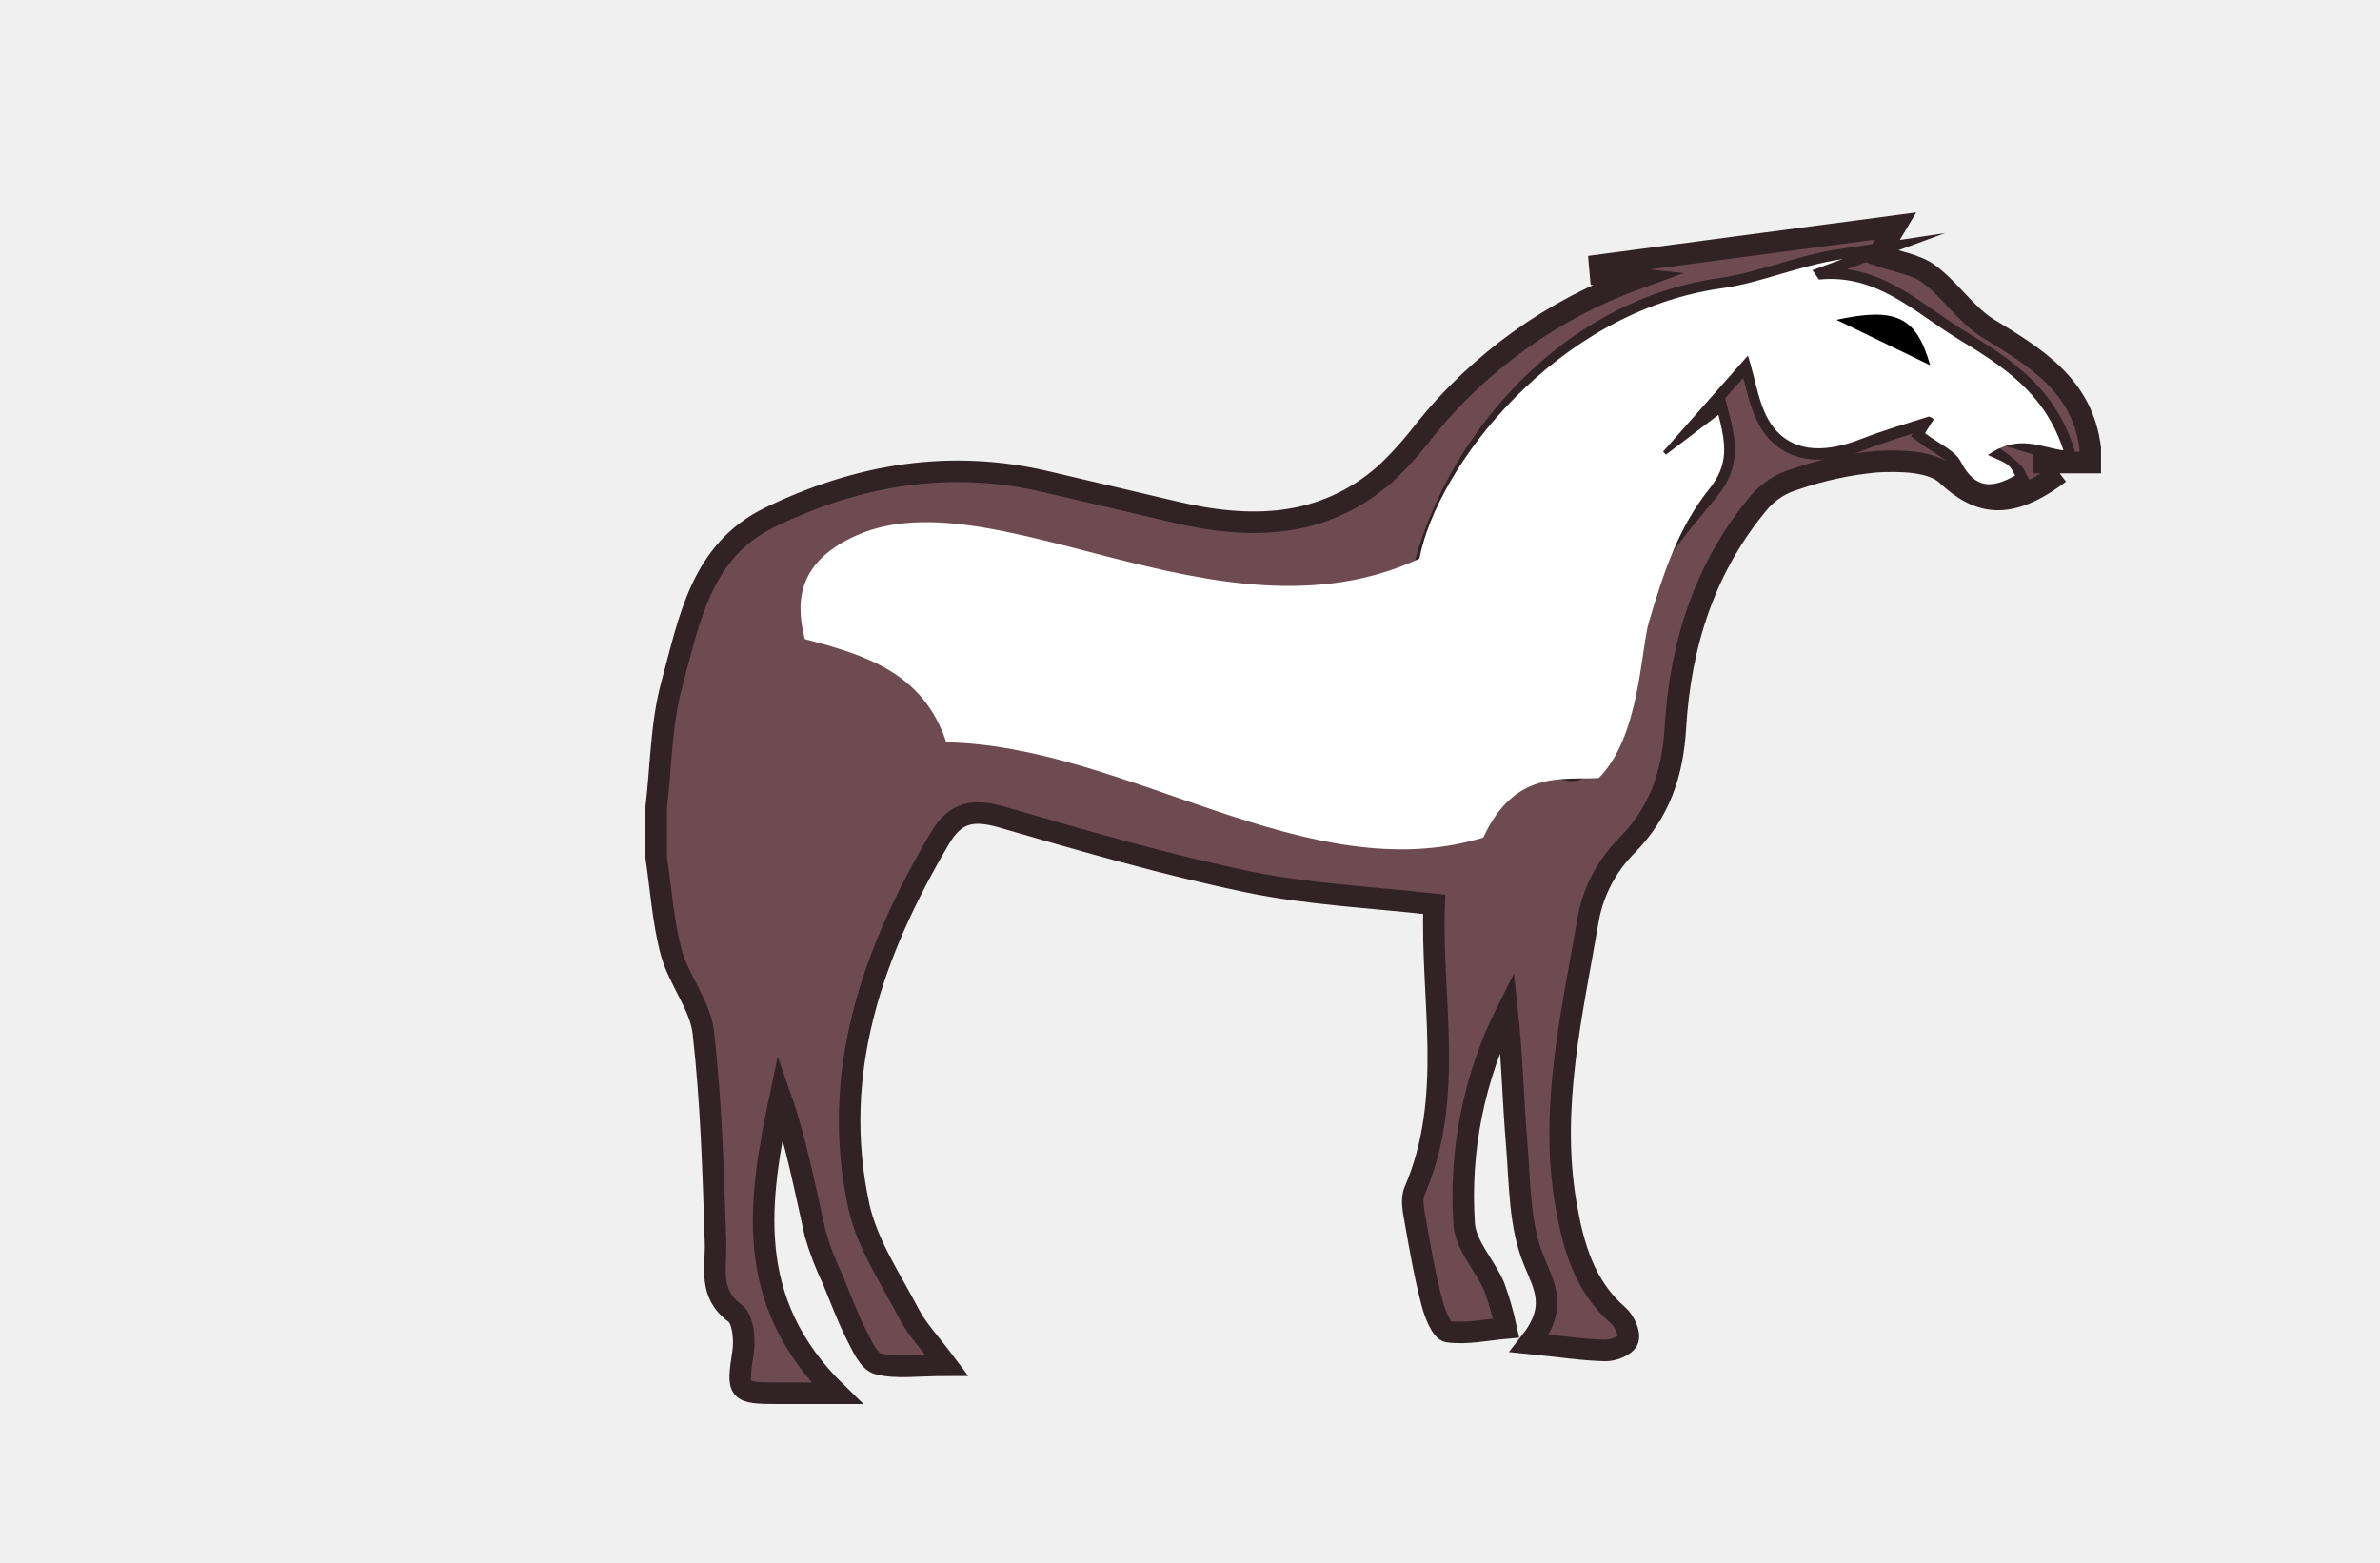
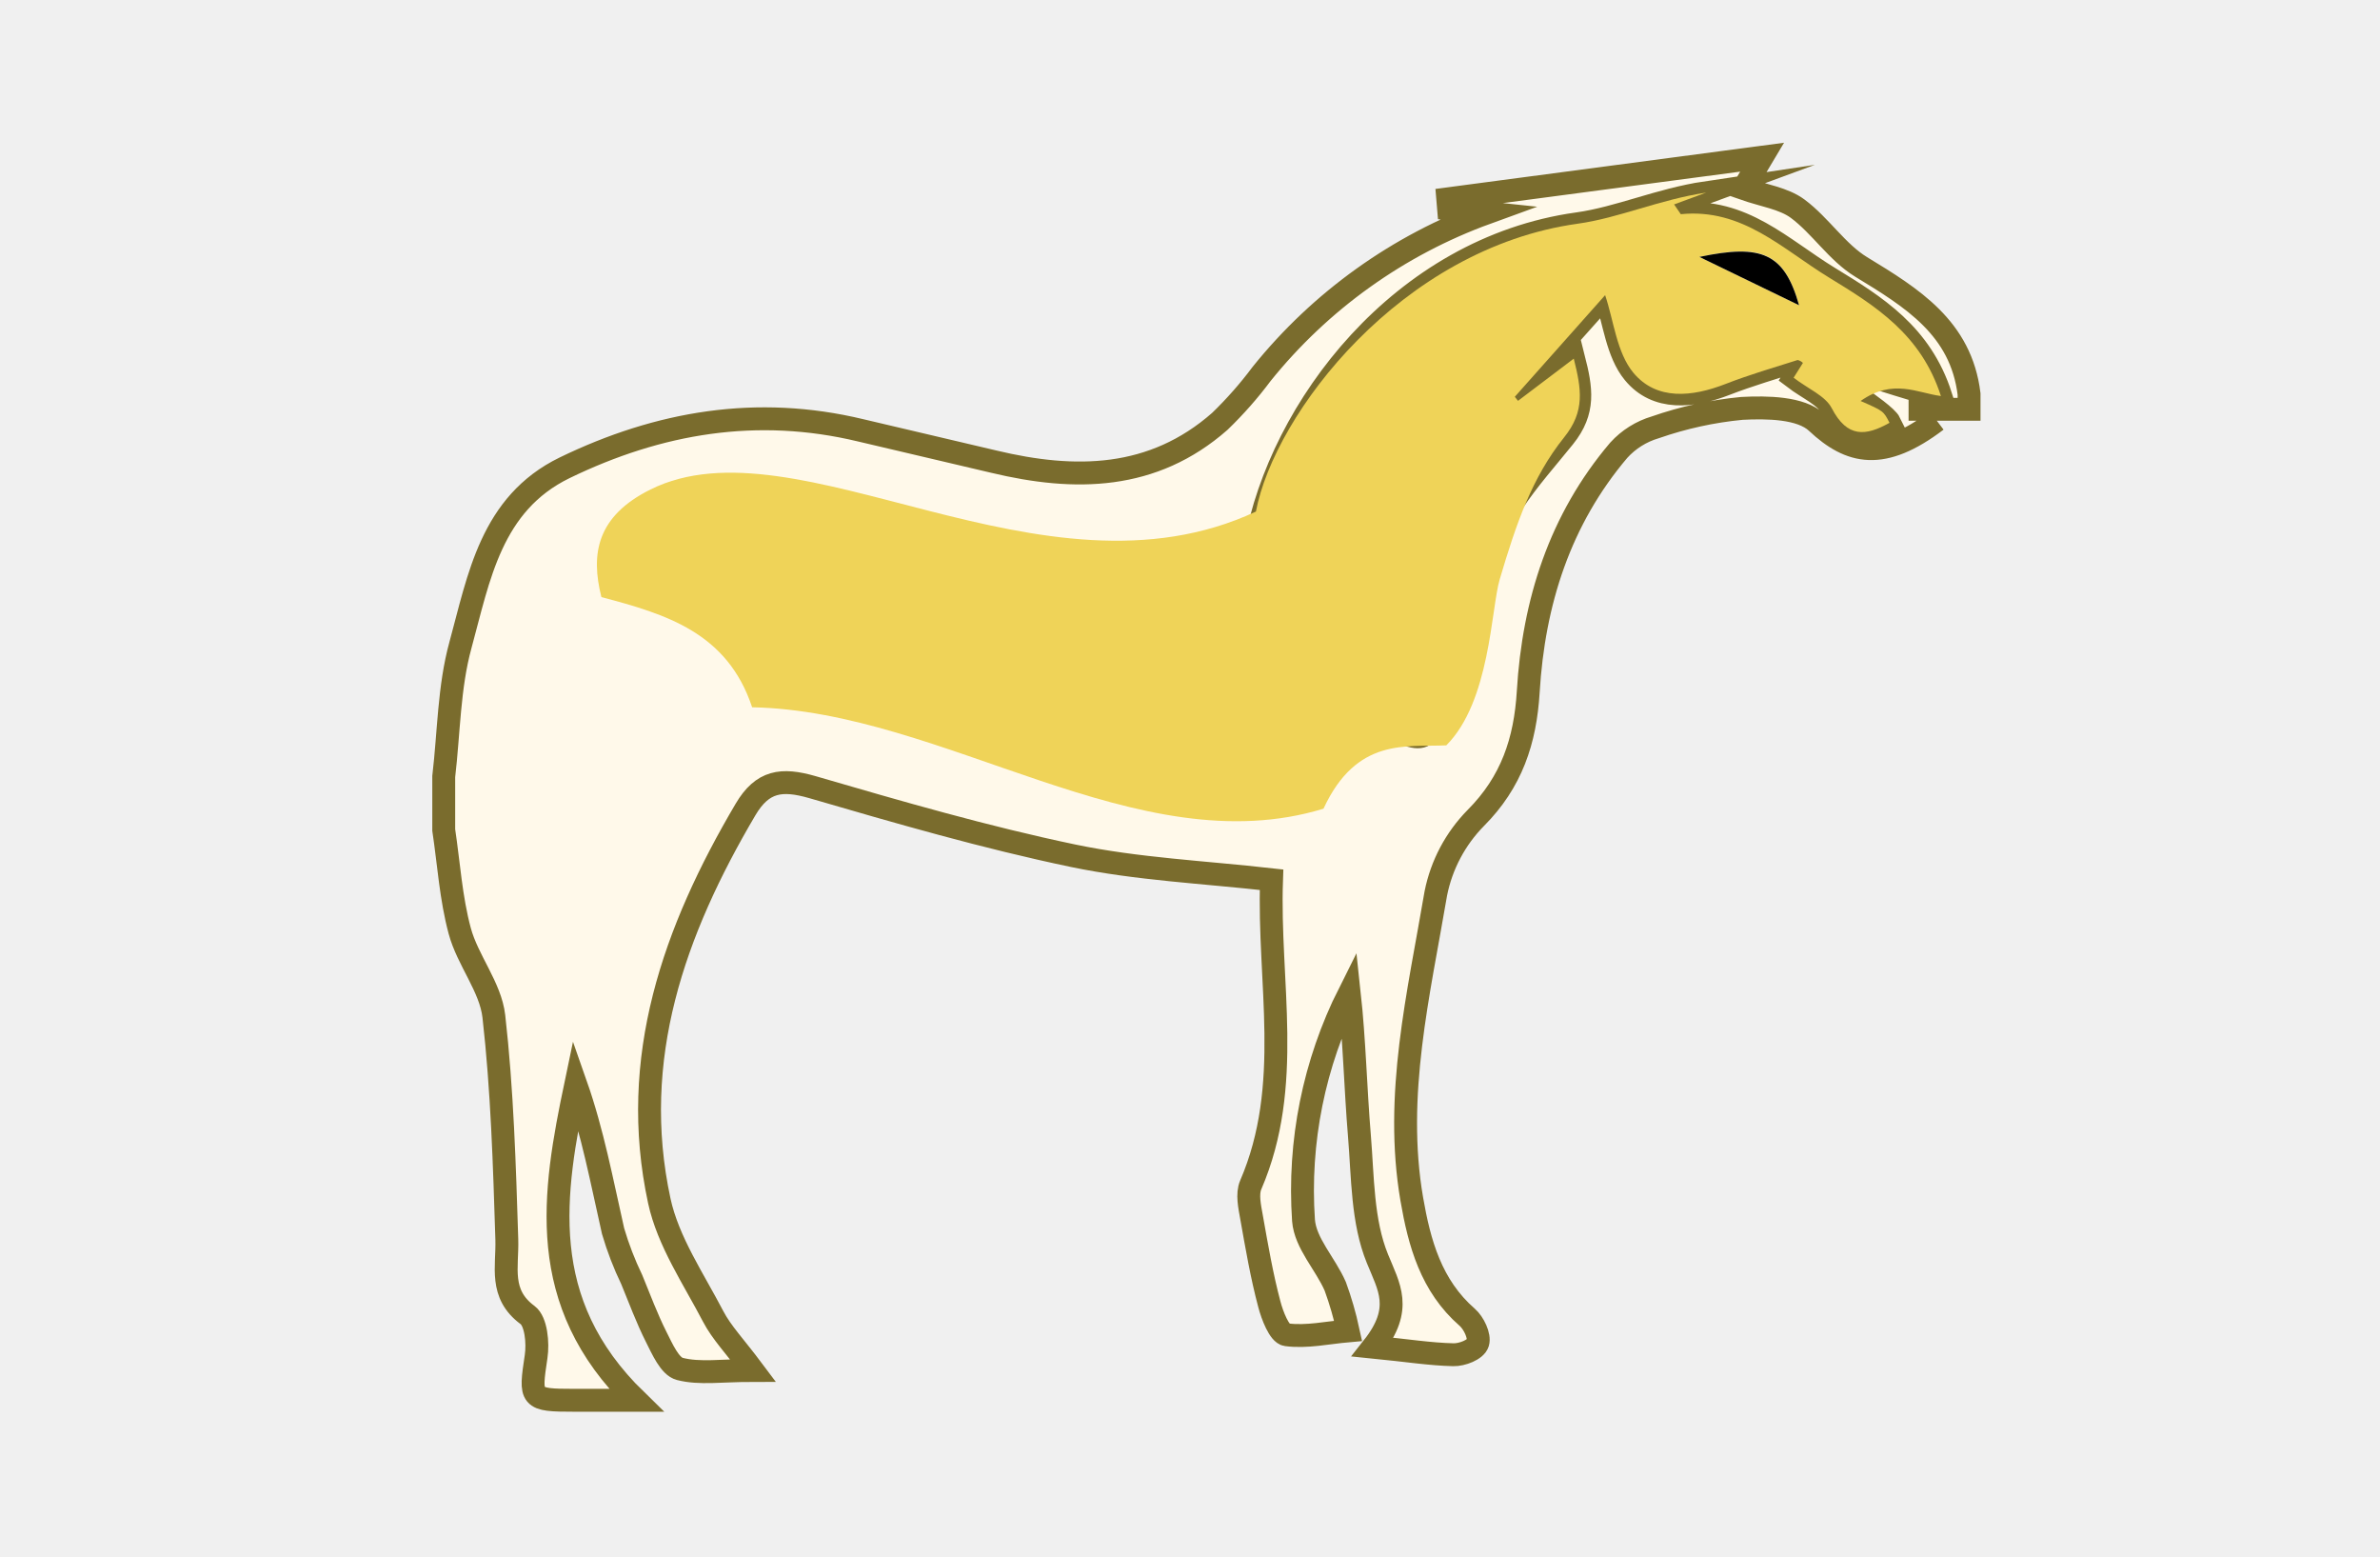
- <svg xmlns="http://www.w3.org/2000/svg" id="Layer_1" data-name="Layer 1" viewBox="0 0 332 218">
+ <svg xmlns="http://www.w3.org/2000/svg" id="Layer_1" data-name="Layer 1" viewBox="0 0 312 204">
  <defs>
-     <style>.cls-1{fill:#6d4b51;stroke:#302225;stroke-miterlimit:10;stroke-width:3px;}.cls-2{fill:#fff;}</style>
+     <style>.cls-1{fill:#fff9ea;stroke:#7a6c2d;stroke-miterlimit:10;stroke-width:3px;}.cls-2{fill:#efd358;}</style>
  </defs>
-   <path class="cls-1" d="M287.29,66c-7.05,5.35-11.32,4.38-15.73.24-2.07-1.94-6.49-2-9.8-1.83a48.6,48.6,0,0,0-11.39,2.46,10.49,10.49,0,0,0-4.79,3c-7.73,9.1-11.17,19.94-11.87,31.66-0.39,6.42-2.17,11.82-6.89,16.55a19.55,19.55,0,0,0-5.22,9.85c-2.25,13.23-5.49,26.48-3.16,40.07,1,5.78,2.53,11.37,7.27,15.5,0.86,0.75,1.67,2.45,1.39,3.36s-2.08,1.58-3.2,1.55c-3.06-.07-6.12-0.56-10.54-1,4-5.06,2.07-7.9.58-11.59-2-4.89-1.91-10.67-2.36-16.1-0.52-6.22-.65-12.47-1.33-18.71a57.58,57.58,0,0,0-6,29.79c0.23,3,2.87,5.69,4.16,8.64a44.54,44.54,0,0,1,1.69,5.84c-2.71.24-5.46,0.86-8.09,0.51-0.93-.12-1.86-2.54-2.24-4-1-3.75-1.65-7.57-2.33-11.39-0.25-1.39-.62-3.06-0.11-4.24,5.63-13.06,2.25-26.59,2.73-40-8.92-1-17.58-1.39-26-3.14-11.53-2.41-22.89-5.7-34.21-9-4-1.15-6.53-.83-8.75,2.94-9.38,15.9-15.33,32.63-11.3,51.29,1.15,5.31,4.48,10.19,7.06,15.14,1.1,2.11,2.83,3.89,5.22,7.08-4.15,0-7,.47-9.59-0.2-1.32-.34-2.3-2.62-3.1-4.2-1.22-2.42-2.17-5-3.2-7.5a41.71,41.71,0,0,1-2.45-6.36c-1.46-6.44-2.67-12.94-4.89-19.25-3,14.32-5.34,28.53,7.91,41.42-3.94,0-6,0-8.11,0-5.86,0-5.83-.18-5-5.73,0.27-1.78,0-4.61-1.12-5.44-3.76-2.78-2.61-6.31-2.72-9.91-0.31-9.76-.6-19.55-1.7-29.24-0.44-3.84-3.43-7.33-4.47-11.18-1.16-4.29-1.44-8.82-2.1-13.24v-7c0.68-5.76.67-11.7,2.19-17.23,2.42-8.84,4-18.53,13.65-23.23,12.37-6,25.24-8.17,38.79-4.92,5.82,1.39,11.66,2.72,17.48,4.11,10.65,2.55,20.86,2.43,29.63-5.28a51.19,51.19,0,0,0,5.49-6.12,67.4,67.4,0,0,1,29.5-21.07l-5-.53L223.15,37l41.28-5.47L262,35.61c2.65,0.93,5.26,1.27,7.11,2.64,3,2.23,5.17,5.71,8.32,7.63,6.66,4.05,13.1,8,14.15,16.66v2h-7.93m-51.25-1.11L232,63l11.88-13.31c1.15,3.37,1.52,7.53,3.71,10.18,3,3.65,7.69,3.17,12.05,1.47,3.1-1.2,6.31-2.13,9.48-3.15a1.51,1.51,0,0,1,.69.38l-1.22,1.94c1.86,1.42,4.11,2.33,5,4,2,3.93,4.46,3.66,7.57,1.91-0.75-1.55-9.1-6.42-10-8.19,3.33,0.43,13.58,4.28,16.69,4.68-2.61-8.11-8.52-11.77-14.69-15.54S261.82,38.16,253.74,39l-0.88-1.28,4.21-1.55c-6.15.92-11.39,3.32-16.86,4.08-23.09,3.21-39,24.18-42.22,42.08-1.31,7.38-2.42,15.71,4.8,20.66,6.07,4.16,7.85,1.36,14.77,4.08,4.5,1.77,2.86-2.46,3.19-7.25,0.46-6.64,6.62-4.52,7-12.5,0.36-7.6,6.48-13.86,10.7-19.12,2.76-3.43,2.27-6.32,1.26-10.31Z" />
-   <path class="cls-2" d="M232.39,63.43l7.33-5.56c1,4,1.5,6.88-1.26,10.31-4.22,5.26-6.29,11.32-8.45,18.62-1.14,3.86-1.25,16-7,21.75-5.25.25-11.75-1.09-16.1,8.3-24.4,7.45-49.65-12.8-74.9-13.29-3.25-9.75-11.25-12.15-19.75-14.4-1.43-5.66-.61-10.6,6.43-14.1C137.93,65.47,170,91,198,77.94c2.46-12.89,19.08-34.51,42.17-37.72,5.47-.76,10.71-3.16,16.86-4.08l-4.21,1.55L253.74,39c8.08-.81,13.3,4.56,19.41,8.29s12.08,7.44,14.69,15.54c-3.12-.4-6.28-2.34-10.53.65,3,1.31,3,1.31,3.79,2.86-3.11,1.75-5.54,2-7.57-1.91-0.84-1.63-3.09-2.53-5-4l1.22-1.94a1.51,1.51,0,0,0-.69-0.38c-3.17,1-6.38,1.94-9.48,3.15-4.36,1.69-9,2.18-12.05-1.47-2.2-2.65-2.57-6.81-3.71-10.18L232,63Zm36.86-12.49c-1.93-6.88-4.91-8.09-13.06-6.33Z" />
-   <path d="M269.24,50.95l-13.06-6.33C264.34,42.86,267.32,44.07,269.24,50.95Z" />
+   <path class="cls-1" d="M253.88,55.11c-7.05,5.35-11.32,4.38-15.73.24-2.07-1.94-6.49-2-9.8-1.83A48.6,48.6,0,0,0,217,56a10.49,10.49,0,0,0-4.79,3c-7.73,9.1-11.17,19.94-11.87,31.66-0.39,6.42-2.17,11.82-6.89,16.55a19.55,19.55,0,0,0-5.22,9.85c-2.25,13.23-5.49,26.48-3.16,40.07,1,5.78,2.53,11.37,7.27,15.5,0.86,0.75,1.67,2.45,1.39,3.36s-2.08,1.58-3.2,1.55c-3.06-.07-6.12-0.56-10.54-1,4-5.06,2.07-7.9.58-11.59-2-4.89-1.91-10.67-2.36-16.1-0.52-6.22-.65-12.47-1.33-18.71a57.58,57.58,0,0,0-6,29.79c0.23,3,2.87,5.69,4.16,8.64a44.54,44.54,0,0,1,1.69,5.84c-2.71.24-5.46,0.86-8.09,0.51-0.93-.12-1.86-2.54-2.24-4-1-3.75-1.65-7.57-2.33-11.39-0.25-1.39-.62-3.06-0.11-4.24,5.63-13.06,2.25-26.59,2.73-40-8.92-1-17.58-1.39-26-3.14-11.53-2.41-22.89-5.7-34.21-9-4-1.15-6.53-.83-8.75,2.94-9.38,15.9-15.33,32.63-11.3,51.29,1.15,5.31,4.48,10.19,7.06,15.14,1.1,2.11,2.83,3.89,5.22,7.08-4.15,0-7,.47-9.59-0.2-1.32-.34-2.3-2.62-3.1-4.2-1.22-2.42-2.17-5-3.2-7.5a41.71,41.71,0,0,1-2.45-6.36c-1.46-6.44-2.67-12.94-4.89-19.25-3,14.32-5.34,28.53,7.91,41.42-3.94,0-6,0-8.11,0-5.86,0-5.83-.18-5-5.73,0.27-1.78,0-4.61-1.12-5.44-3.76-2.78-2.61-6.31-2.72-9.91-0.31-9.76-.6-19.55-1.7-29.24-0.44-3.84-3.43-7.33-4.47-11.18-1.16-4.29-1.44-8.82-2.1-13.24v-7c0.68-5.76.67-11.7,2.19-17.23,2.42-8.84,4-18.53,13.65-23.23,12.37-6,25.24-8.17,38.79-4.92,5.82,1.39,11.66,2.72,17.48,4.11,10.65,2.55,20.86,2.43,29.63-5.28A51.19,51.19,0,0,0,165.39,49,67.4,67.4,0,0,1,194.9,27.9l-5-.53-0.11-1.31L231,20.6l-2.45,4.11c2.65,0.93,5.26,1.27,7.11,2.64,3,2.23,5.17,5.71,8.32,7.63,6.66,4.05,13.1,8,14.15,16.66v2h-7.93M199,52.53L198.58,52l11.88-13.31c1.15,3.37,1.52,7.53,3.71,10.18,3,3.65,7.69,3.17,12.05,1.47,3.1-1.2,6.31-2.13,9.48-3.15a1.51,1.51,0,0,1,.69.38l-1.22,1.94c1.86,1.42,4.11,2.33,5,4,2,3.93,4.46,3.66,7.57,1.91-0.75-1.55-9.1-6.42-10-8.19,3.33,0.43,13.58,4.28,16.69,4.68-2.61-8.11-8.52-11.77-14.69-15.54s-11.33-9.11-19.41-8.29l-0.88-1.28,4.21-1.55c-6.15.92-11.39,3.32-16.86,4.08-23.09,3.21-39,24.18-42.22,42.08-1.31,7.38-2.42,15.71,4.8,20.66,6.07,4.16,7.85,1.36,14.77,4.08,4.5,1.77,2.86-2.46,3.19-7.25,0.46-6.64,6.62-4.52,7-12.5,0.36-7.6,6.48-13.86,10.7-19.12,2.76-3.43,2.27-6.32,1.26-10.31Z" />
+   <path class="cls-2" d="M199,52.53L206.31,47c1,4,1.5,6.88-1.26,10.31-4.22,5.26-6.29,11.32-8.45,18.62-1.14,3.86-1.25,16-7,21.75-5.25.25-11.75-1.09-16.1,8.3-24.4,7.45-49.65-12.8-74.9-13.29C95.34,82.9,87.34,80.5,78.84,78.25c-1.43-5.66-.61-10.6,6.43-14.1,19.25-9.58,51.33,16,79.37,2.89,2.46-12.89,19.08-34.51,42.17-37.72,5.47-.76,10.71-3.16,16.86-4.08l-4.21,1.55,0.88,1.28c8.08-.81,13.3,4.56,19.41,8.29s12.08,7.44,14.69,15.54c-3.12-.4-6.28-2.34-10.53.65,3,1.31,3,1.31,3.79,2.86-3.11,1.75-5.54,2-7.57-1.91-0.84-1.63-3.09-2.53-5-4l1.22-1.94a1.51,1.51,0,0,0-.69-0.38c-3.17,1-6.38,1.94-9.48,3.15-4.36,1.69-9,2.18-12.05-1.47-2.2-2.65-2.57-6.81-3.71-10.18L198.58,52ZM235.84,40c-1.93-6.88-4.91-8.09-13.06-6.33Z" />
+   <path d="M235.84,40l-13.06-6.33C230.93,31.95,233.91,33.17,235.84,40Z" />
</svg>
